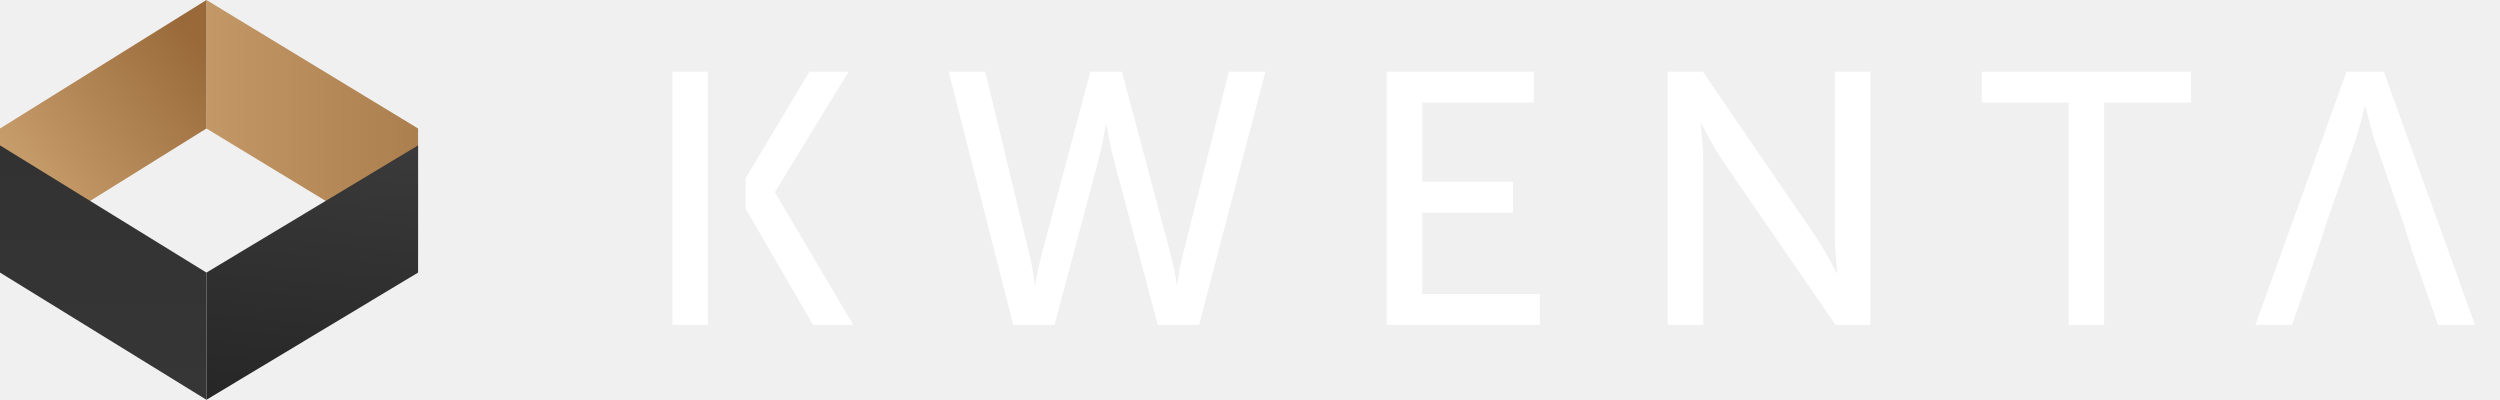
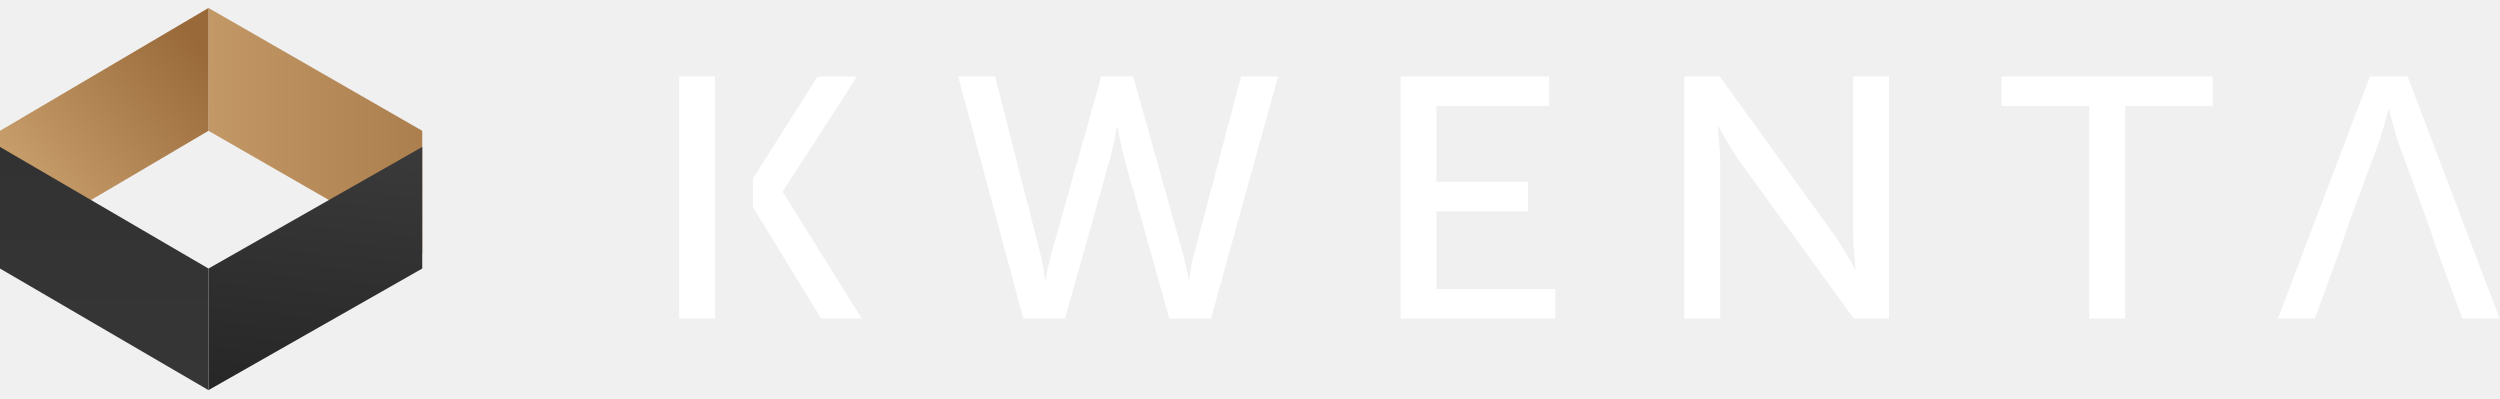
- <svg xmlns="http://www.w3.org/2000/svg" width="100" height="16" viewBox="0 0 100 16" fill="none">
-   <path d="M8.257 0L16.723 5.14V10.28L8.257 5.14V0Z" fill="url(#logo_gold_paint0_linear)" />
-   <path d="M8.257 15.991L16.723 10.903V5.815L8.257 10.903V15.991Z" fill="url(#logo_gold_paint1_linear)" />
-   <path d="M8.257 0L0 5.14V10.28L8.257 5.14V0Z" fill="url(#logo_gold_paint2_linear)" />
-   <path d="M8.257 15.991L0 10.903V5.815L8.257 10.903V15.991Z" fill="url(#logo_gold_paint3_linear)" />
-   <path fill-rule="evenodd" clip-rule="evenodd" d="M26.899 12.997H28.32V8.348H28.321V7.129H28.32V2.867H26.899V12.997ZM29.826 8.348H29.826V7.129H29.826L32.38 2.867H33.944L31.003 7.674V7.703L34.131 12.997H32.524L29.826 8.348ZM43.615 2.867L41.635 10.3C41.492 10.859 41.42 11.376 41.42 11.376H41.391C41.391 11.376 41.334 10.845 41.205 10.3L39.411 2.867H37.948L40.53 12.997H42.18L43.931 6.426C44.103 5.78 44.232 4.991 44.232 4.991H44.261C44.261 4.991 44.39 5.78 44.562 6.426L46.312 12.997H47.962L50.617 2.867H49.153L47.288 10.3C47.145 10.845 47.102 11.376 47.102 11.376H47.073C47.073 11.376 47.001 10.859 46.858 10.3L44.878 2.867H43.615ZM61.596 12.997H55.47V2.867H61.352V4.101H56.89V7.272H60.52V8.506H56.89V11.763H61.596V12.997ZM66.707 12.997H68.128V6.426C68.128 5.852 68.027 4.948 68.027 4.948H68.056C68.056 4.948 68.529 5.866 68.903 6.426L73.422 12.997H74.814V2.867H73.393V9.453C73.393 10.012 73.494 10.916 73.494 10.916H73.465C73.465 10.916 72.992 9.998 72.619 9.453L68.113 2.867H66.707V12.997ZM84.166 12.997H82.746V4.101H79.273V2.867H87.638V4.101H84.166V12.997ZM97.521 12.997H98.999L95.354 2.867H93.862L90.218 12.997H91.681L92.671 10.128L92.671 10.128L93.059 8.908L94.192 5.694C94.364 5.177 94.594 4.259 94.594 4.259H94.623C94.623 4.259 94.838 5.177 95.01 5.694L96.129 8.908L96.129 8.908L96.515 10.12L97.521 12.997Z" fill="white" />
+ <svg xmlns="http://www.w3.org/2000/svg" width="157" height="25" viewBox="0 0 157 25" fill="none">
+   <path d="M13.092 0.5L26.517 8.214V15.929L13.092 8.214V0.5Z" fill="url(#paint0_linear_264_13644)" />
+   <path d="M13.092 24.5L26.517 16.864V9.227L13.092 16.864V24.5Z" fill="url(#paint1_linear_264_13644)" />
+   <path d="M13.092 0.5L0 8.214V15.929L13.092 8.214V0.5Z" fill="url(#paint2_linear_264_13644)" />
+   <path d="M13.092 24.5L0 16.864V9.227L13.092 16.864V24.5Z" fill="url(#paint3_linear_264_13644)" />
+   <path fill-rule="evenodd" clip-rule="evenodd" d="M42.653 20.006H44.906V13.029H44.907V11.199H44.906V4.804H42.653V20.006ZM47.294 13.029H47.293V11.199H47.294L51.344 4.804H53.824L49.16 12.017V12.06L54.119 20.006H51.571L47.294 13.029ZM69.158 4.804L66.019 15.958C65.791 16.798 65.678 17.573 65.678 17.573H65.632C65.632 17.573 65.541 16.776 65.336 15.958L62.493 4.804H60.172L64.267 20.006H66.883L69.659 10.144C69.932 9.175 70.137 7.991 70.137 7.991H70.182C70.182 7.991 70.387 9.175 70.66 10.144L73.435 20.006H76.052L80.26 4.804H77.94L74.982 15.958C74.755 16.776 74.687 17.573 74.687 17.573H74.641C74.641 17.573 74.527 16.798 74.3 15.958L71.16 4.804H69.158ZM97.67 20.006H87.956V4.804H97.283V6.656H90.208V11.414H95.964V13.266H90.208V18.154H97.67V20.006ZM105.774 20.006H108.027V10.144C108.027 9.283 107.868 7.926 107.868 7.926H107.913C107.913 7.926 108.664 9.304 109.255 10.144L116.422 20.006H118.628V4.804H116.376V14.688C116.376 15.527 116.535 16.884 116.535 16.884H116.49C116.49 16.884 115.739 15.506 115.148 14.688L108.004 4.804H105.774V20.006ZM133.458 20.006H131.205V6.656H125.7V4.804H138.963V6.656H133.458V20.006ZM154.634 20.006H156.977L151.198 4.804H148.832L143.054 20.006H145.374L146.943 15.7L146.943 15.7L147.558 13.869L147.558 13.869L149.356 9.046C149.629 8.271 149.993 6.892 149.993 6.892H150.038C150.038 6.892 150.379 8.271 150.652 9.046L152.427 13.869H152.428L153.039 15.689L154.634 20.006Z" fill="white" />
  <defs>
-     <linearGradient id="logo_gold_paint0_linear" x1="23.942" y1="5.111" x2="3.065" y2="5.111" gradientUnits="userSpaceOnUse">
+     <linearGradient id="paint0_linear_264_13644" x1="37.963" y1="8.171" x2="4.861" y2="8.171" gradientUnits="userSpaceOnUse">
      <stop stop-color="#996939" />
      <stop offset="1" stop-color="#D0A875" />
    </linearGradient>
-     <linearGradient id="logo_gold_paint1_linear" x1="12.49" y1="15.991" x2="14.546" y2="-3.474" gradientUnits="userSpaceOnUse">
+     <linearGradient id="paint1_linear_264_13644" x1="19.805" y1="24.5" x2="22.729" y2="-4.747" gradientUnits="userSpaceOnUse">
      <stop stop-color="#272728" />
      <stop offset="1" stop-color="#4B4B4B" />
    </linearGradient>
-     <linearGradient id="logo_gold_paint2_linear" x1="8.308" y1="2.107" x2="-0.002" y2="8.618" gradientUnits="userSpaceOnUse">
+     <linearGradient id="paint2_linear_264_13644" x1="13.173" y1="3.663" x2="0.554" y2="14.109" gradientUnits="userSpaceOnUse">
      <stop stop-color="#996939" />
      <stop offset="1" stop-color="#D0A875" />
    </linearGradient>
-     <linearGradient id="logo_gold_paint3_linear" x1="4.128" y1="15.991" x2="4.128" y2="5.815" gradientUnits="userSpaceOnUse">
+     <linearGradient id="paint3_linear_264_13644" x1="6.546" y1="24.5" x2="6.546" y2="9.227" gradientUnits="userSpaceOnUse">
      <stop stop-color="#363636" />
      <stop offset="1" stop-color="#333232" />
    </linearGradient>
  </defs>
</svg>
